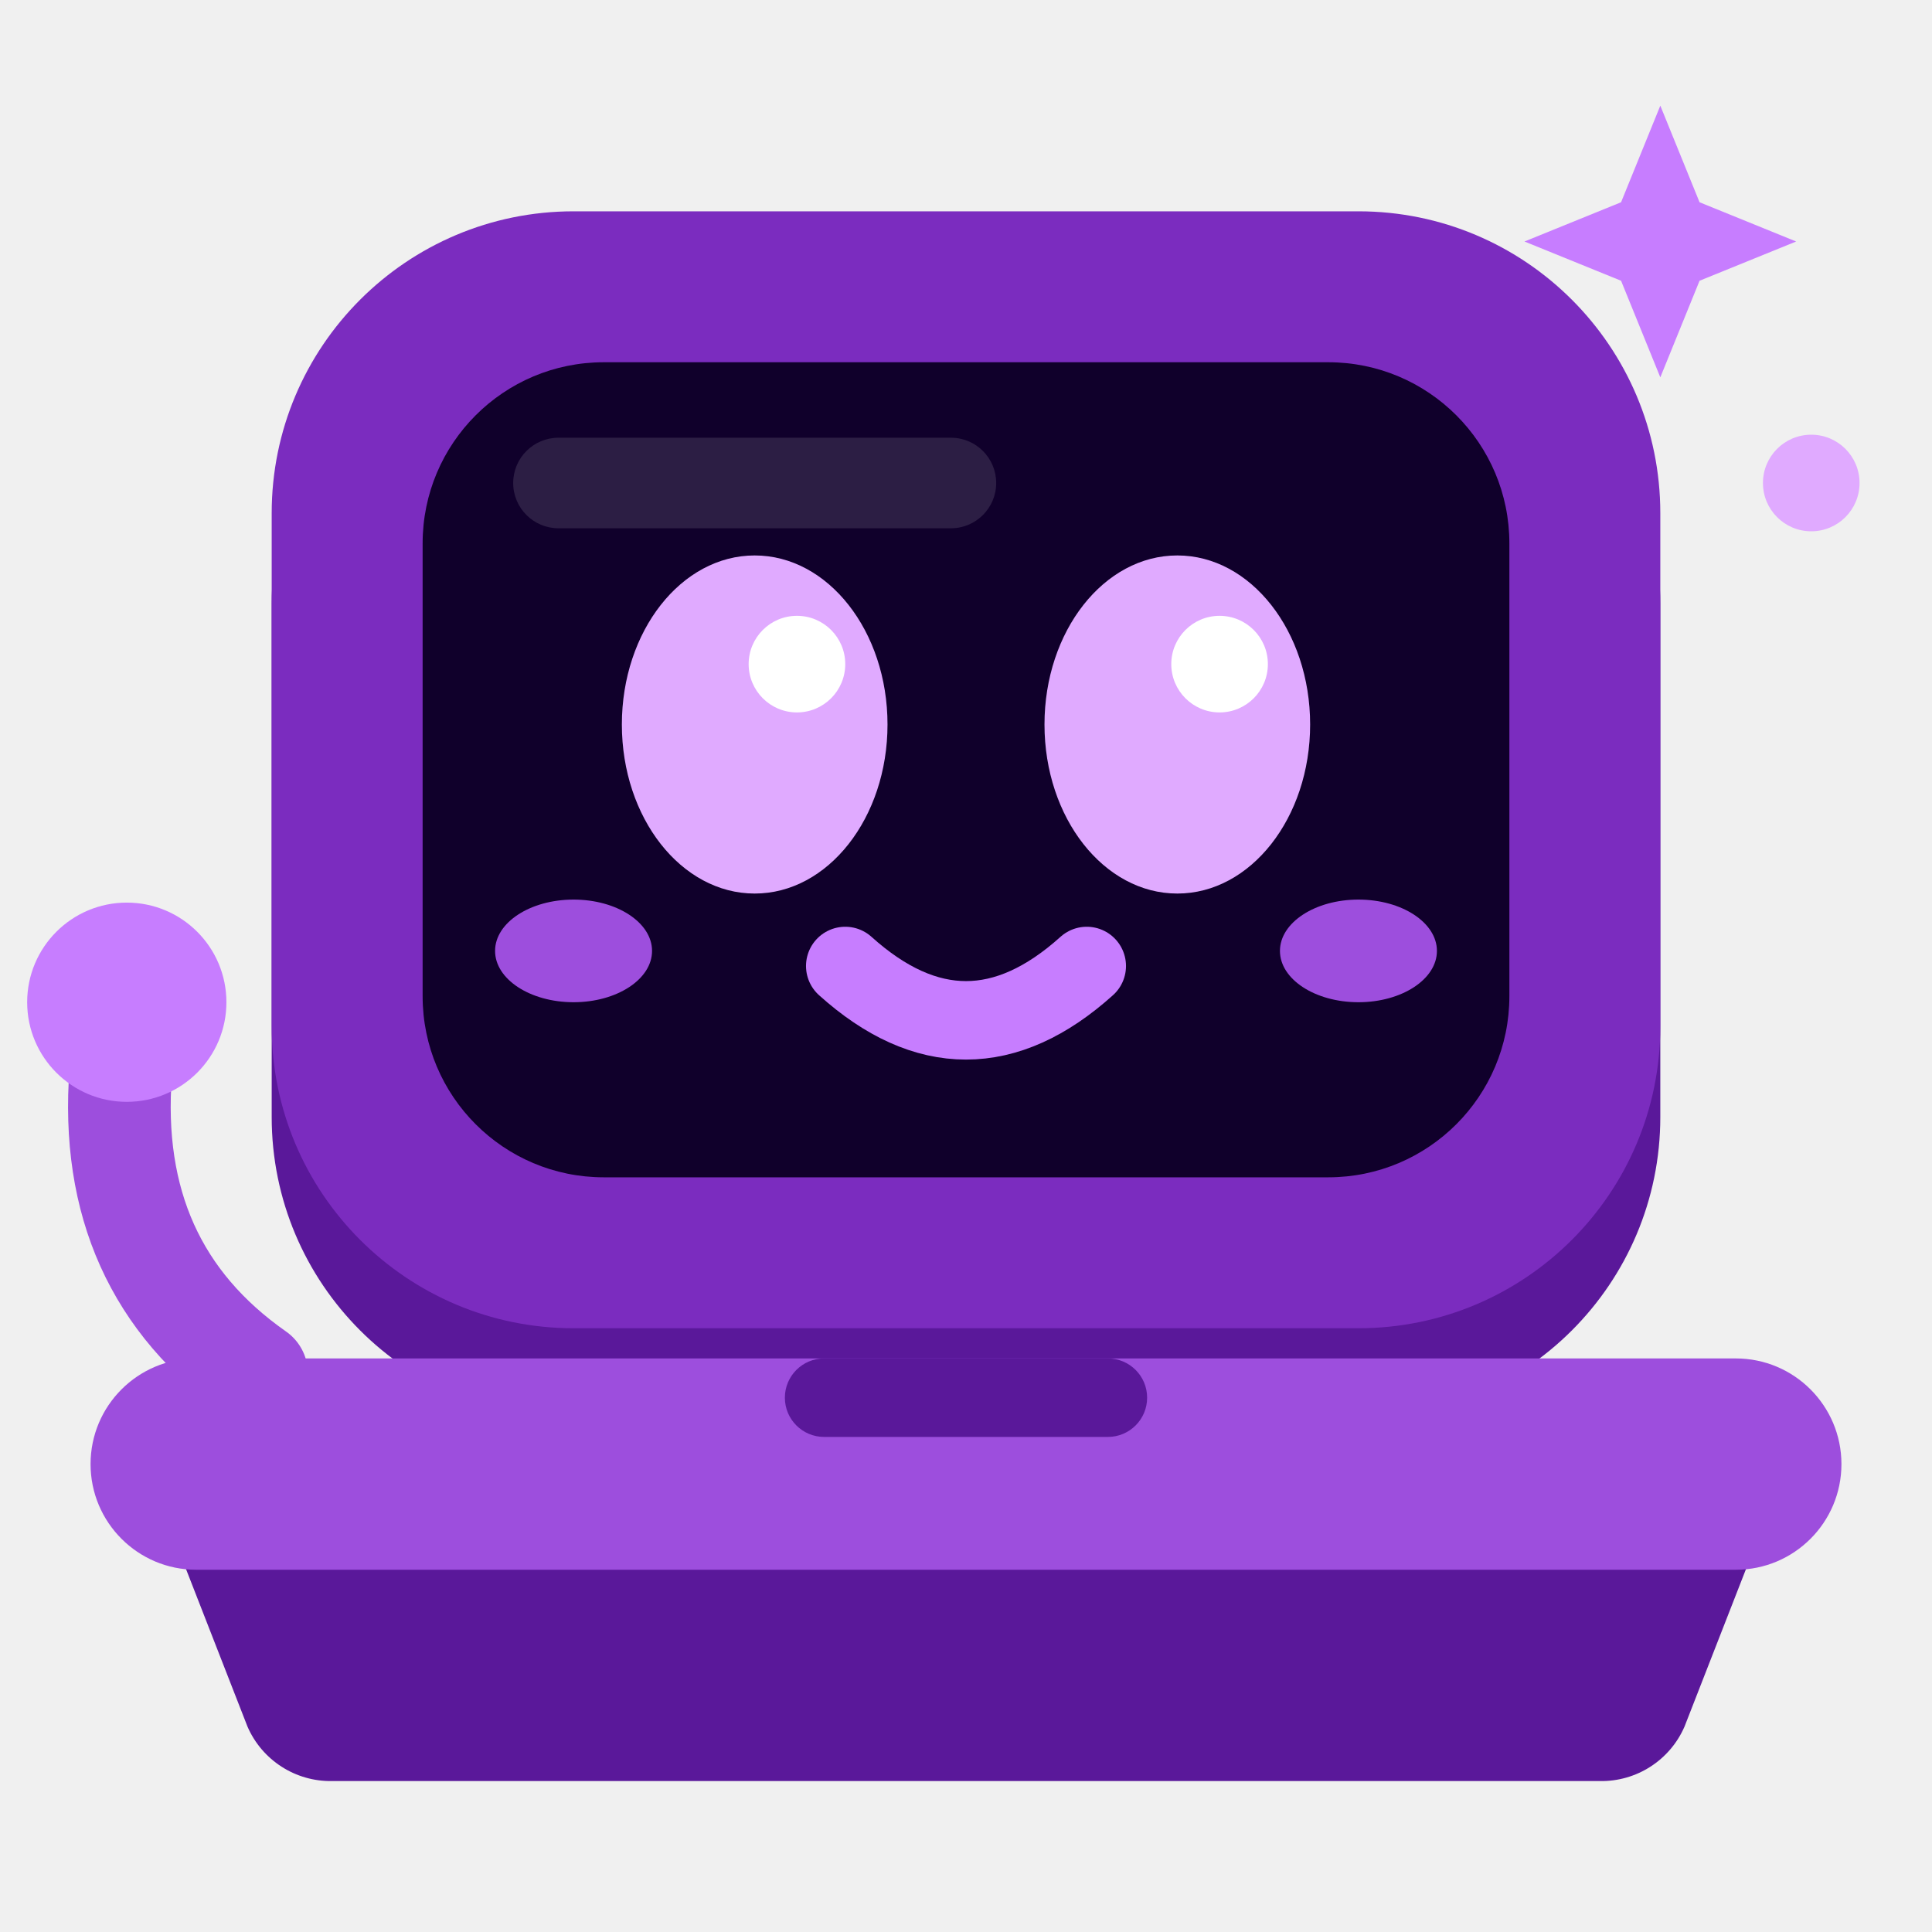
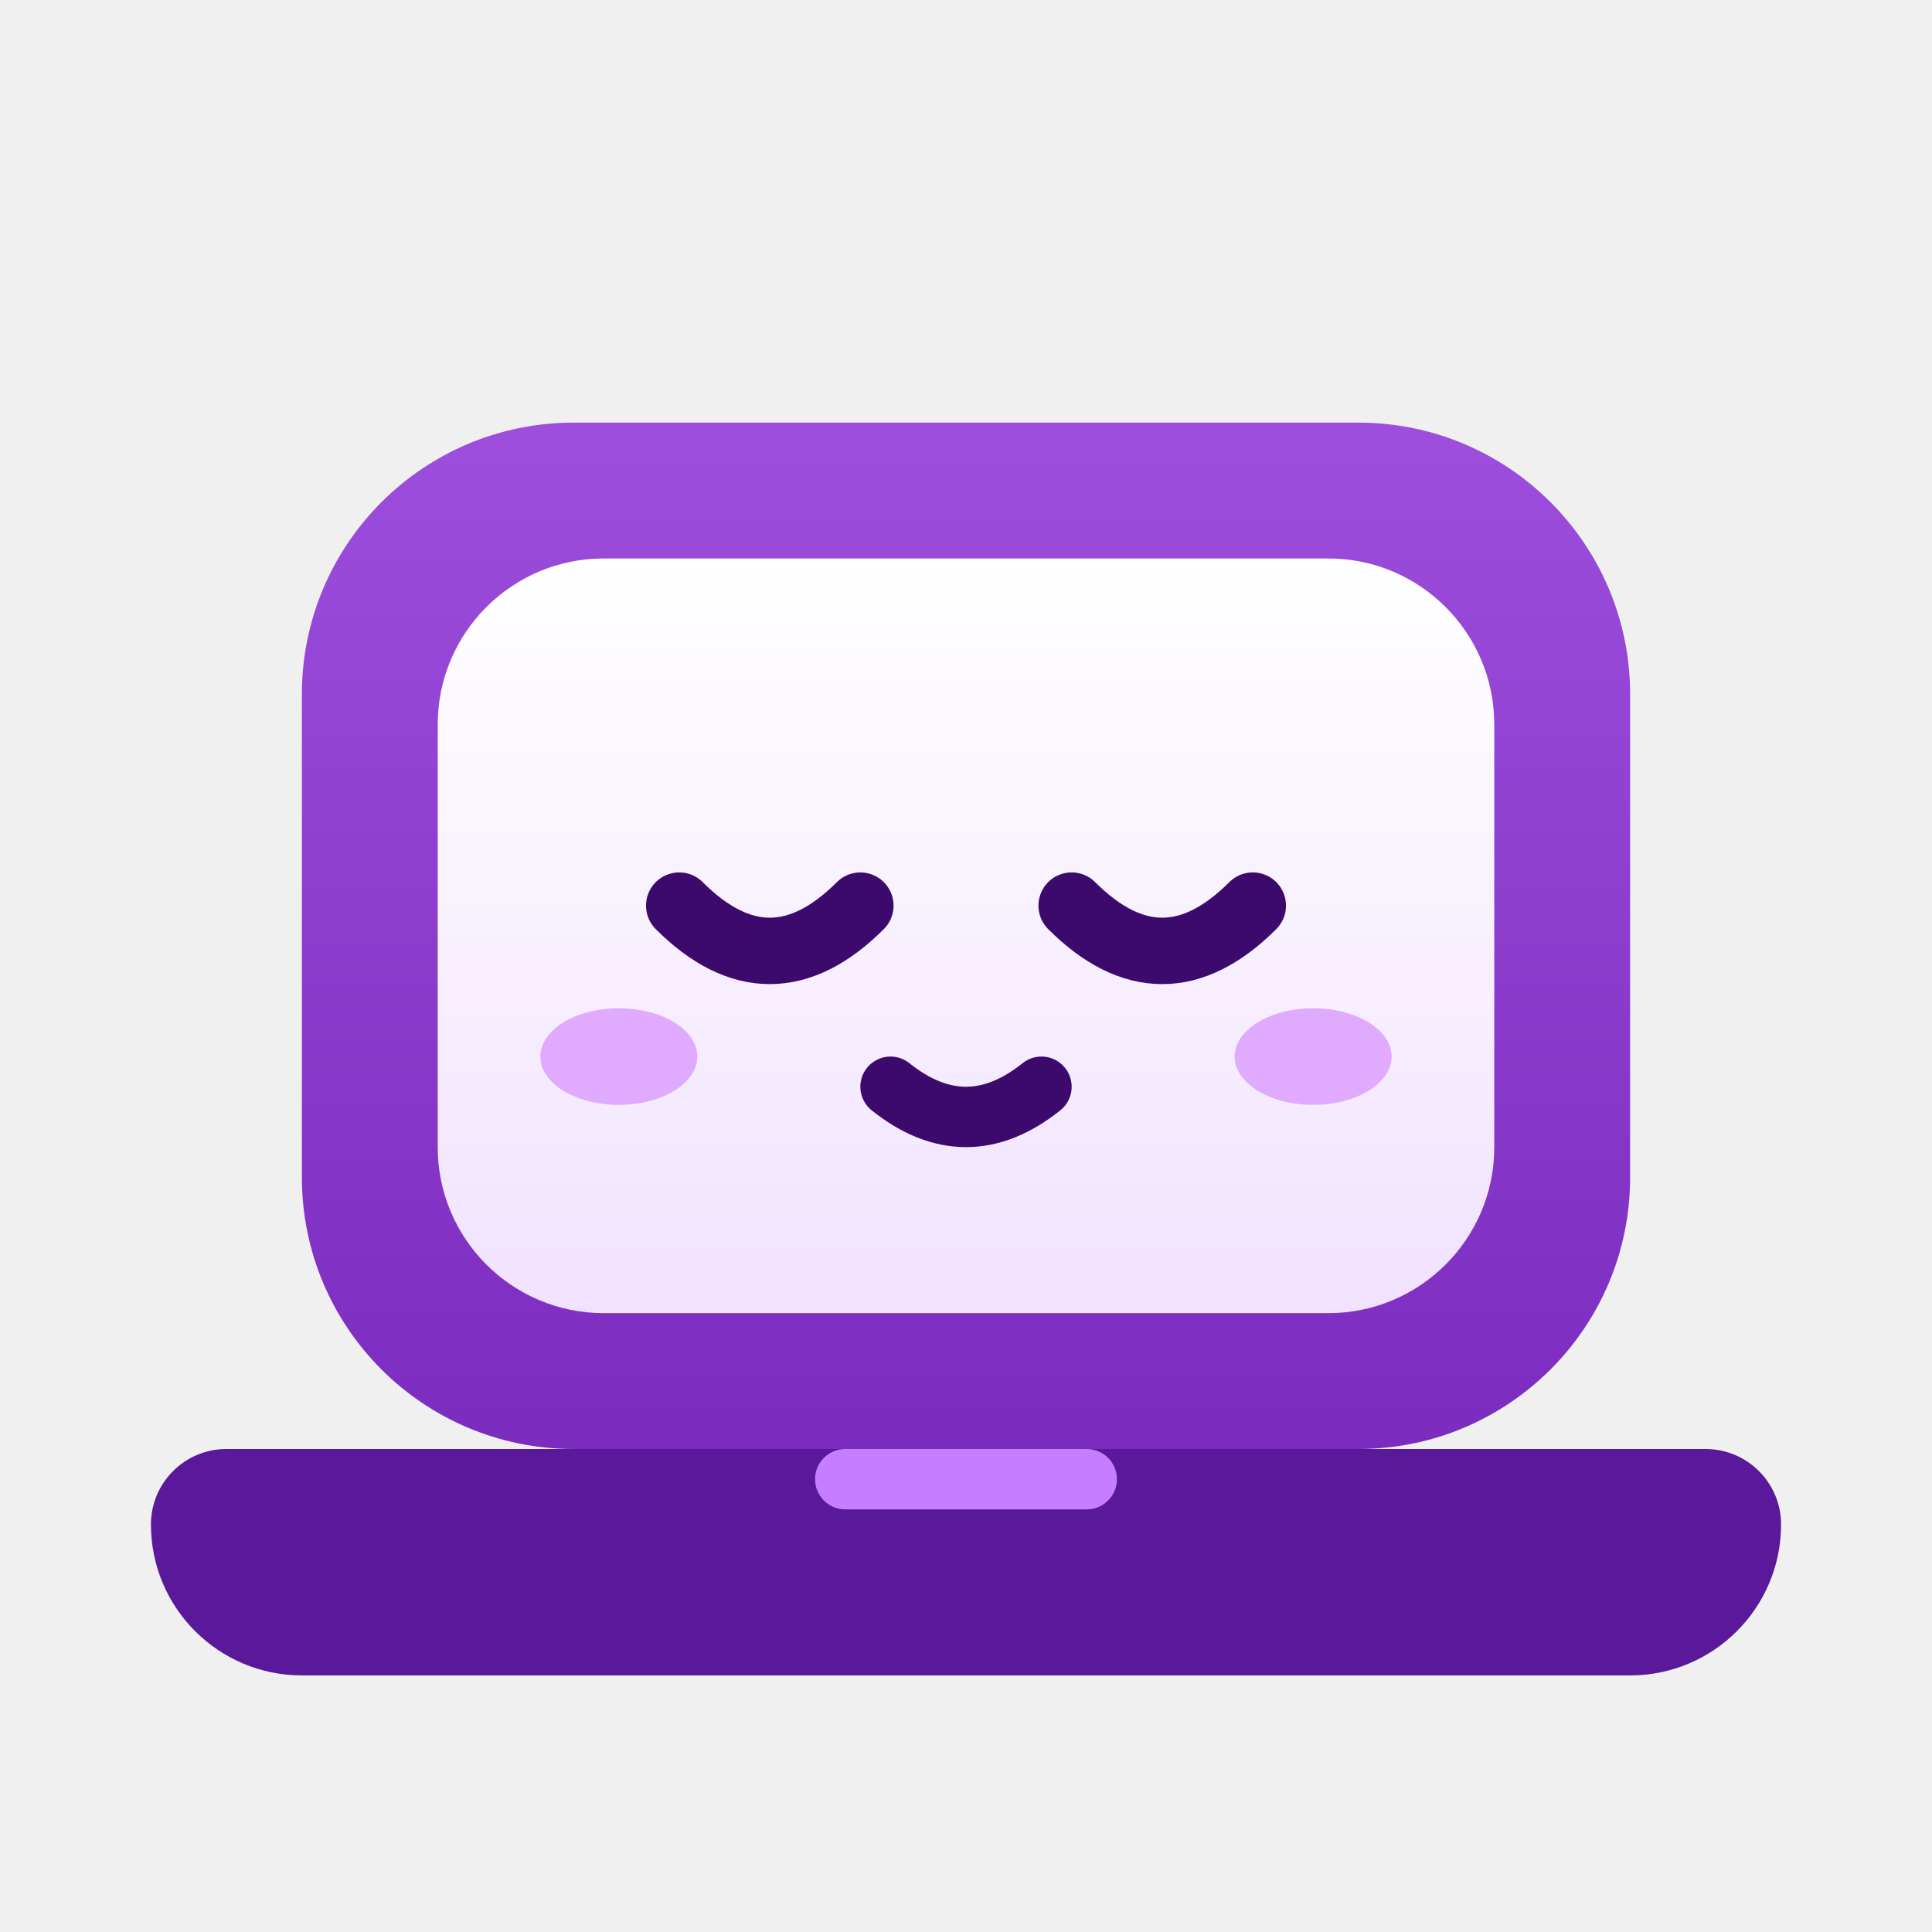
<svg xmlns="http://www.w3.org/2000/svg" viewBox="0 0 64 64">
-   <path d="M55 3.5l1.3 3.2 3.2 1.3-3.2 1.3L55 12.5l-1.3-3.2-3.2-1.3 3.2-1.3z" fill="#c77dff" />
-   <circle cx="60" cy="16" r="1.6" fill="#e0aaff" />
-   <rect x="9" y="10" width="46" height="37" rx="10" fill="#5a189a" />
-   <rect x="9" y="7" width="46" height="37" rx="10" fill="#7b2cbf" />
-   <rect x="14" y="12" width="36" height="27" rx="6" fill="#10002b" />
-   <rect x="17" y="14.5" width="16" height="3" rx="1.5" fill="#fff" opacity=".12" />
-   <ellipse cx="25" cy="24" rx="4.4" ry="5.6" fill="#e0aaff" />
-   <ellipse cx="39" cy="24" rx="4.4" ry="5.6" fill="#e0aaff" />
-   <circle cx="26.4" cy="22" r="1.6" fill="#fff" />
-   <circle cx="40.4" cy="22" r="1.6" fill="#fff" />
-   <ellipse cx="19" cy="31.5" rx="2.6" ry="1.7" fill="#9d4edd" />
-   <ellipse cx="45" cy="31.5" rx="2.6" ry="1.7" fill="#9d4edd" />
-   <path d="M28 32q4 3.6 8 0" stroke="#c77dff" stroke-width="2.6" fill="none" stroke-linecap="round" />
-   <path d="M8.5 45.5Q3.5 42 4 35.5" stroke="#9d4edd" stroke-width="3.4" fill="none" stroke-linecap="round" />
-   <circle cx="4.2" cy="33.2" r="3.3" fill="#c77dff" />
-   <path d="M5 49h54l-3.2 8.2A3 3 0 0 1 53 59H11a3 3 0 0 1-2.8-1.8z" fill="#5a189a" />
-   <rect x="3" y="45" width="58" height="7" rx="3.5" fill="#9d4edd" />
-   <rect x="26" y="45" width="12" height="2.6" rx="1.3" fill="#5a189a" />
+   <defs>
+     <linearGradient id="xp-lid" x1="0" y1="0" x2="0" y2="1">
+       <stop offset="0" stop-color="#9d4edd" />
+       <stop offset="1" stop-color="#7b2cbf" />
+     </linearGradient>
+     <linearGradient id="xp-screen" x1="0" y1="0" x2="0" y2="1">
+       <stop offset="0" stop-color="#ffffff" />
+       <stop offset="1" stop-color="#f1e2ff" />
+     </linearGradient>
+   </defs>
+   <g transform="translate(0 5)">
+     <rect x="10" y="9" width="44" height="34" rx="9" fill="url(#xp-lid)" />
+     <rect x="14.5" y="13.5" width="35" height="25" rx="5.5" fill="url(#xp-screen)" />
+     <path d="M22.5 25q3 3 6 0M35.5 25q3 3 6 0" stroke="#3c096c" stroke-width="2.2" fill="none" stroke-linecap="round" />
+     <path d="M29.5 31q2.5 2 5 0" stroke="#3c096c" stroke-width="2" fill="none" stroke-linecap="round" />
+     <ellipse cx="20.5" cy="30" rx="2.6" ry="1.6" fill="#e0aaff" />
+     <ellipse cx="43.5" cy="30" rx="2.6" ry="1.6" fill="#e0aaff" />
+     <path d="M5 45.5a2.5 2.5 0 0 1 2.5-2.5h49a2.5 2.5 0 0 1 2.5 2.5v0a5 5 0 0 1-5 5H10a5 5 0 0 1-5-5z" fill="#5a189a" />
+     <rect x="27" y="43" width="10" height="2" rx="1" fill="#c77dff" />
+   </g>
</svg>
